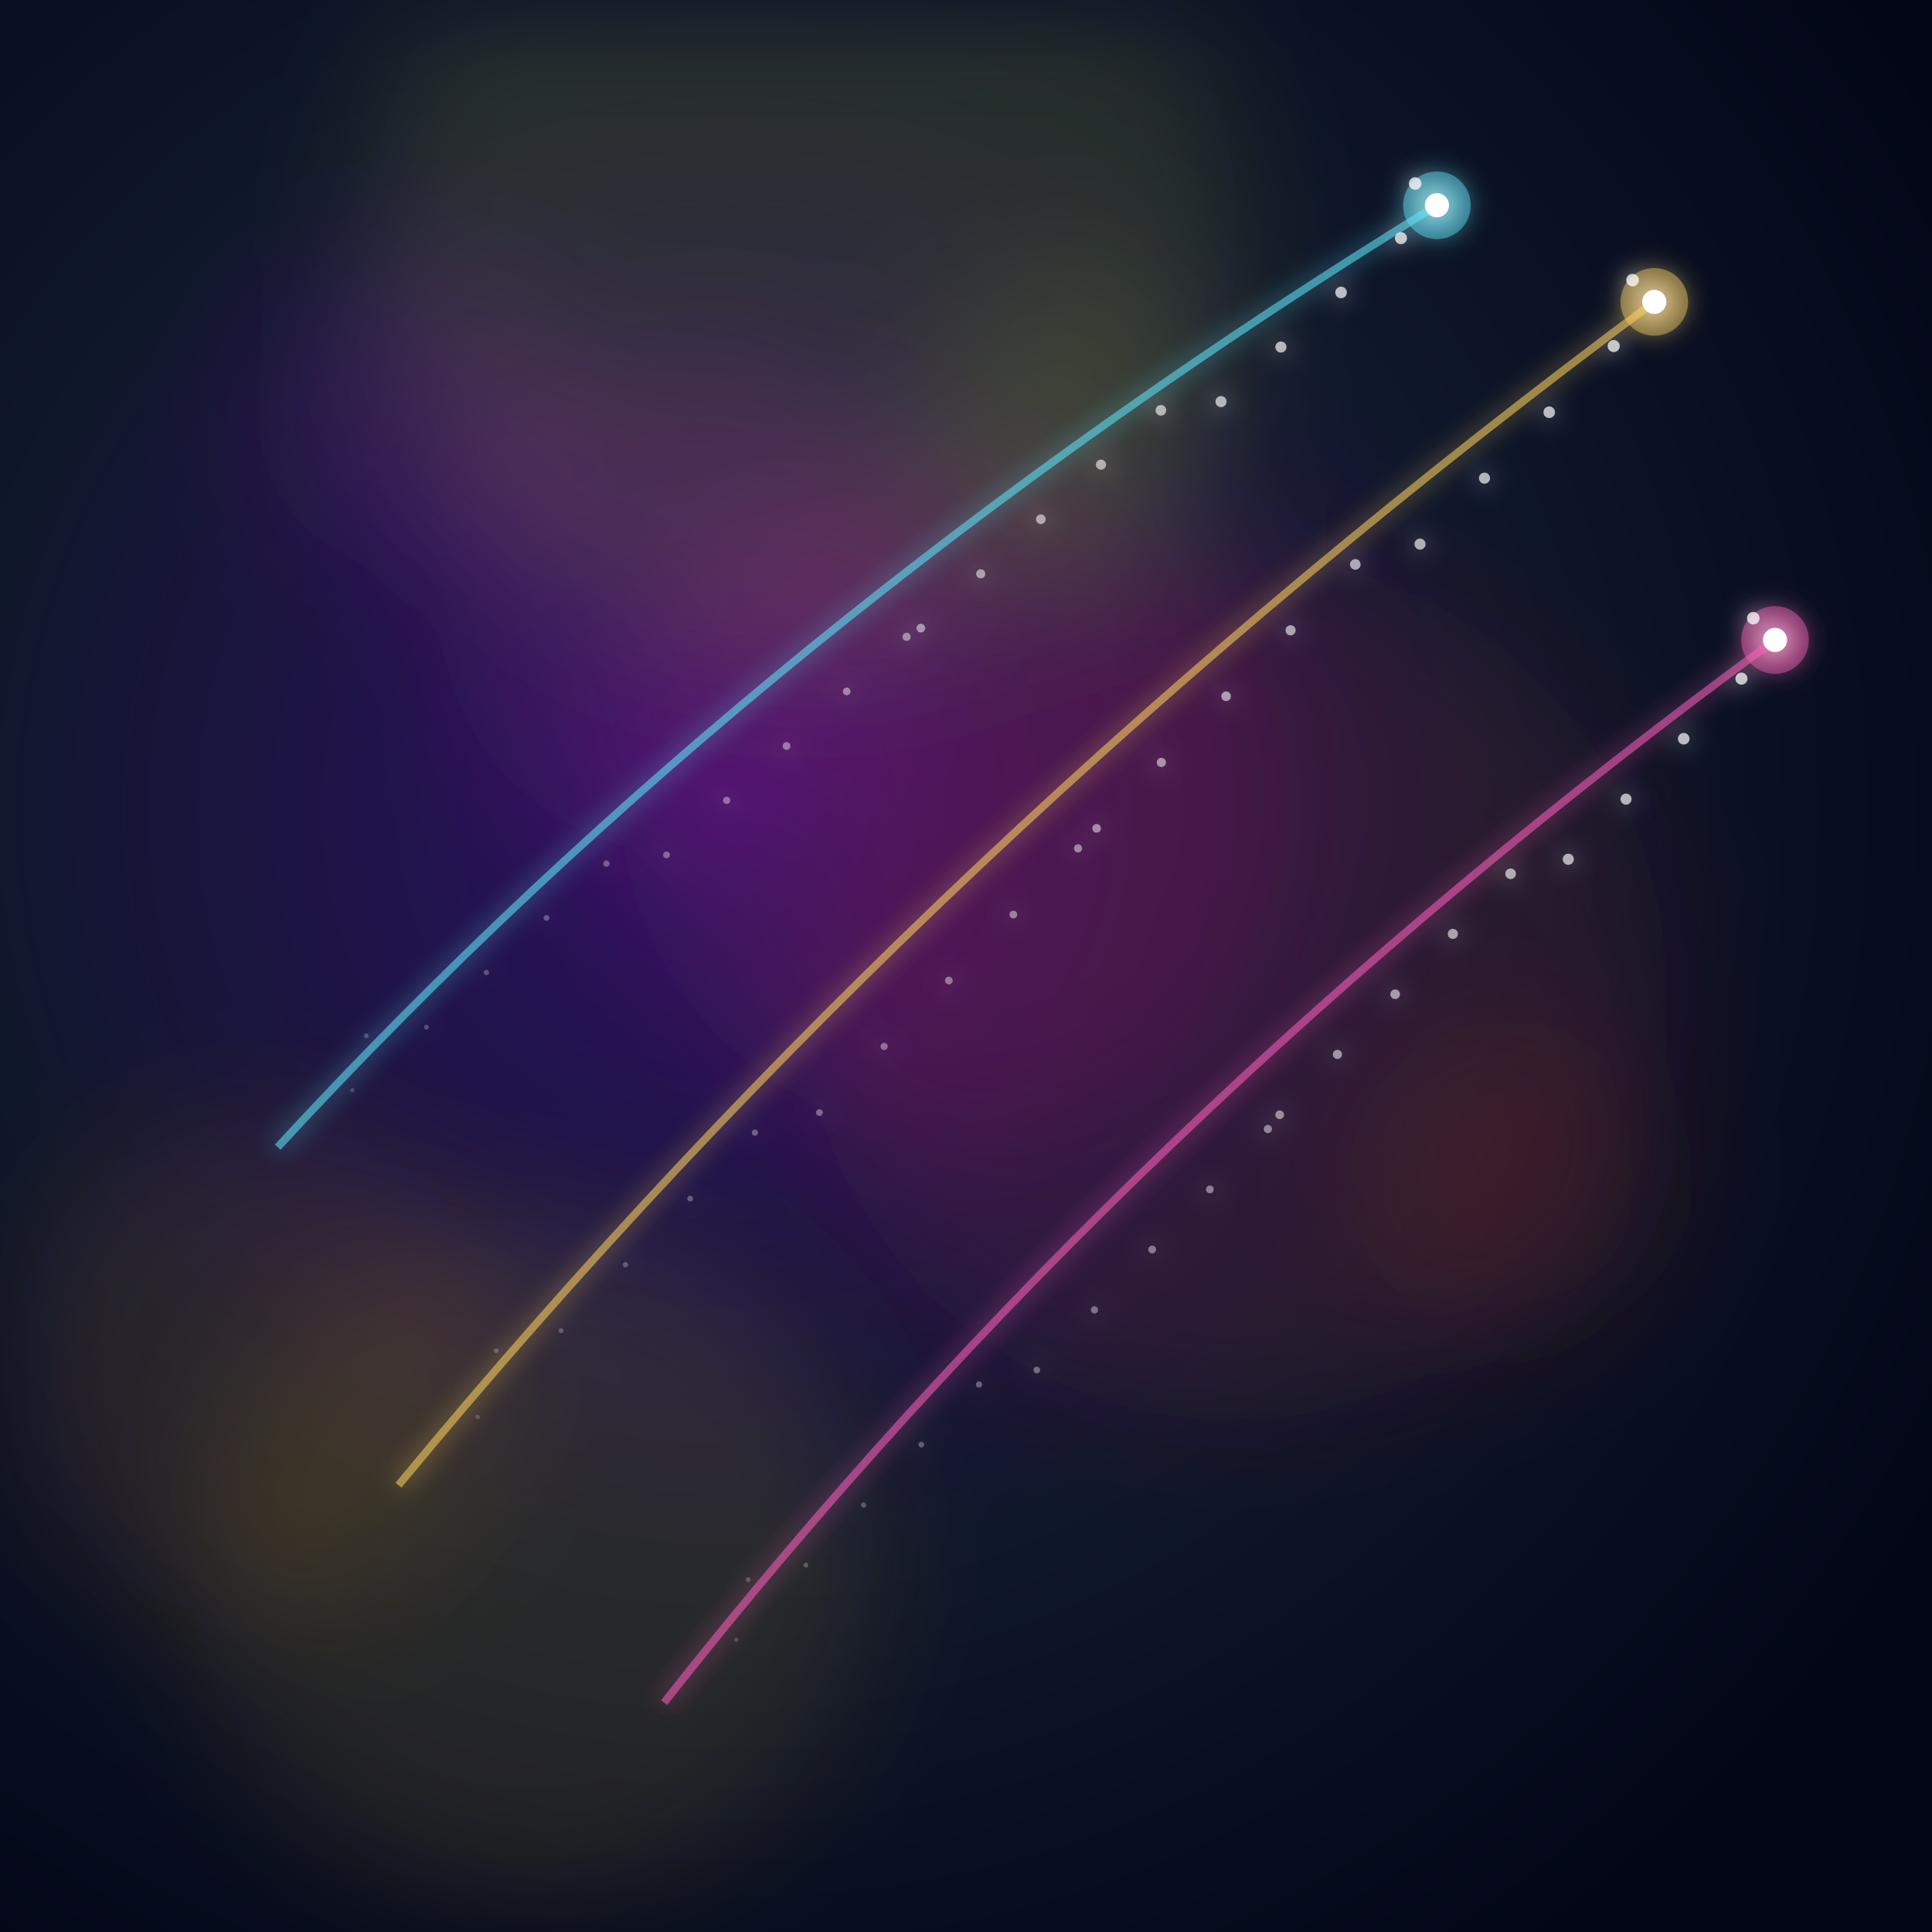
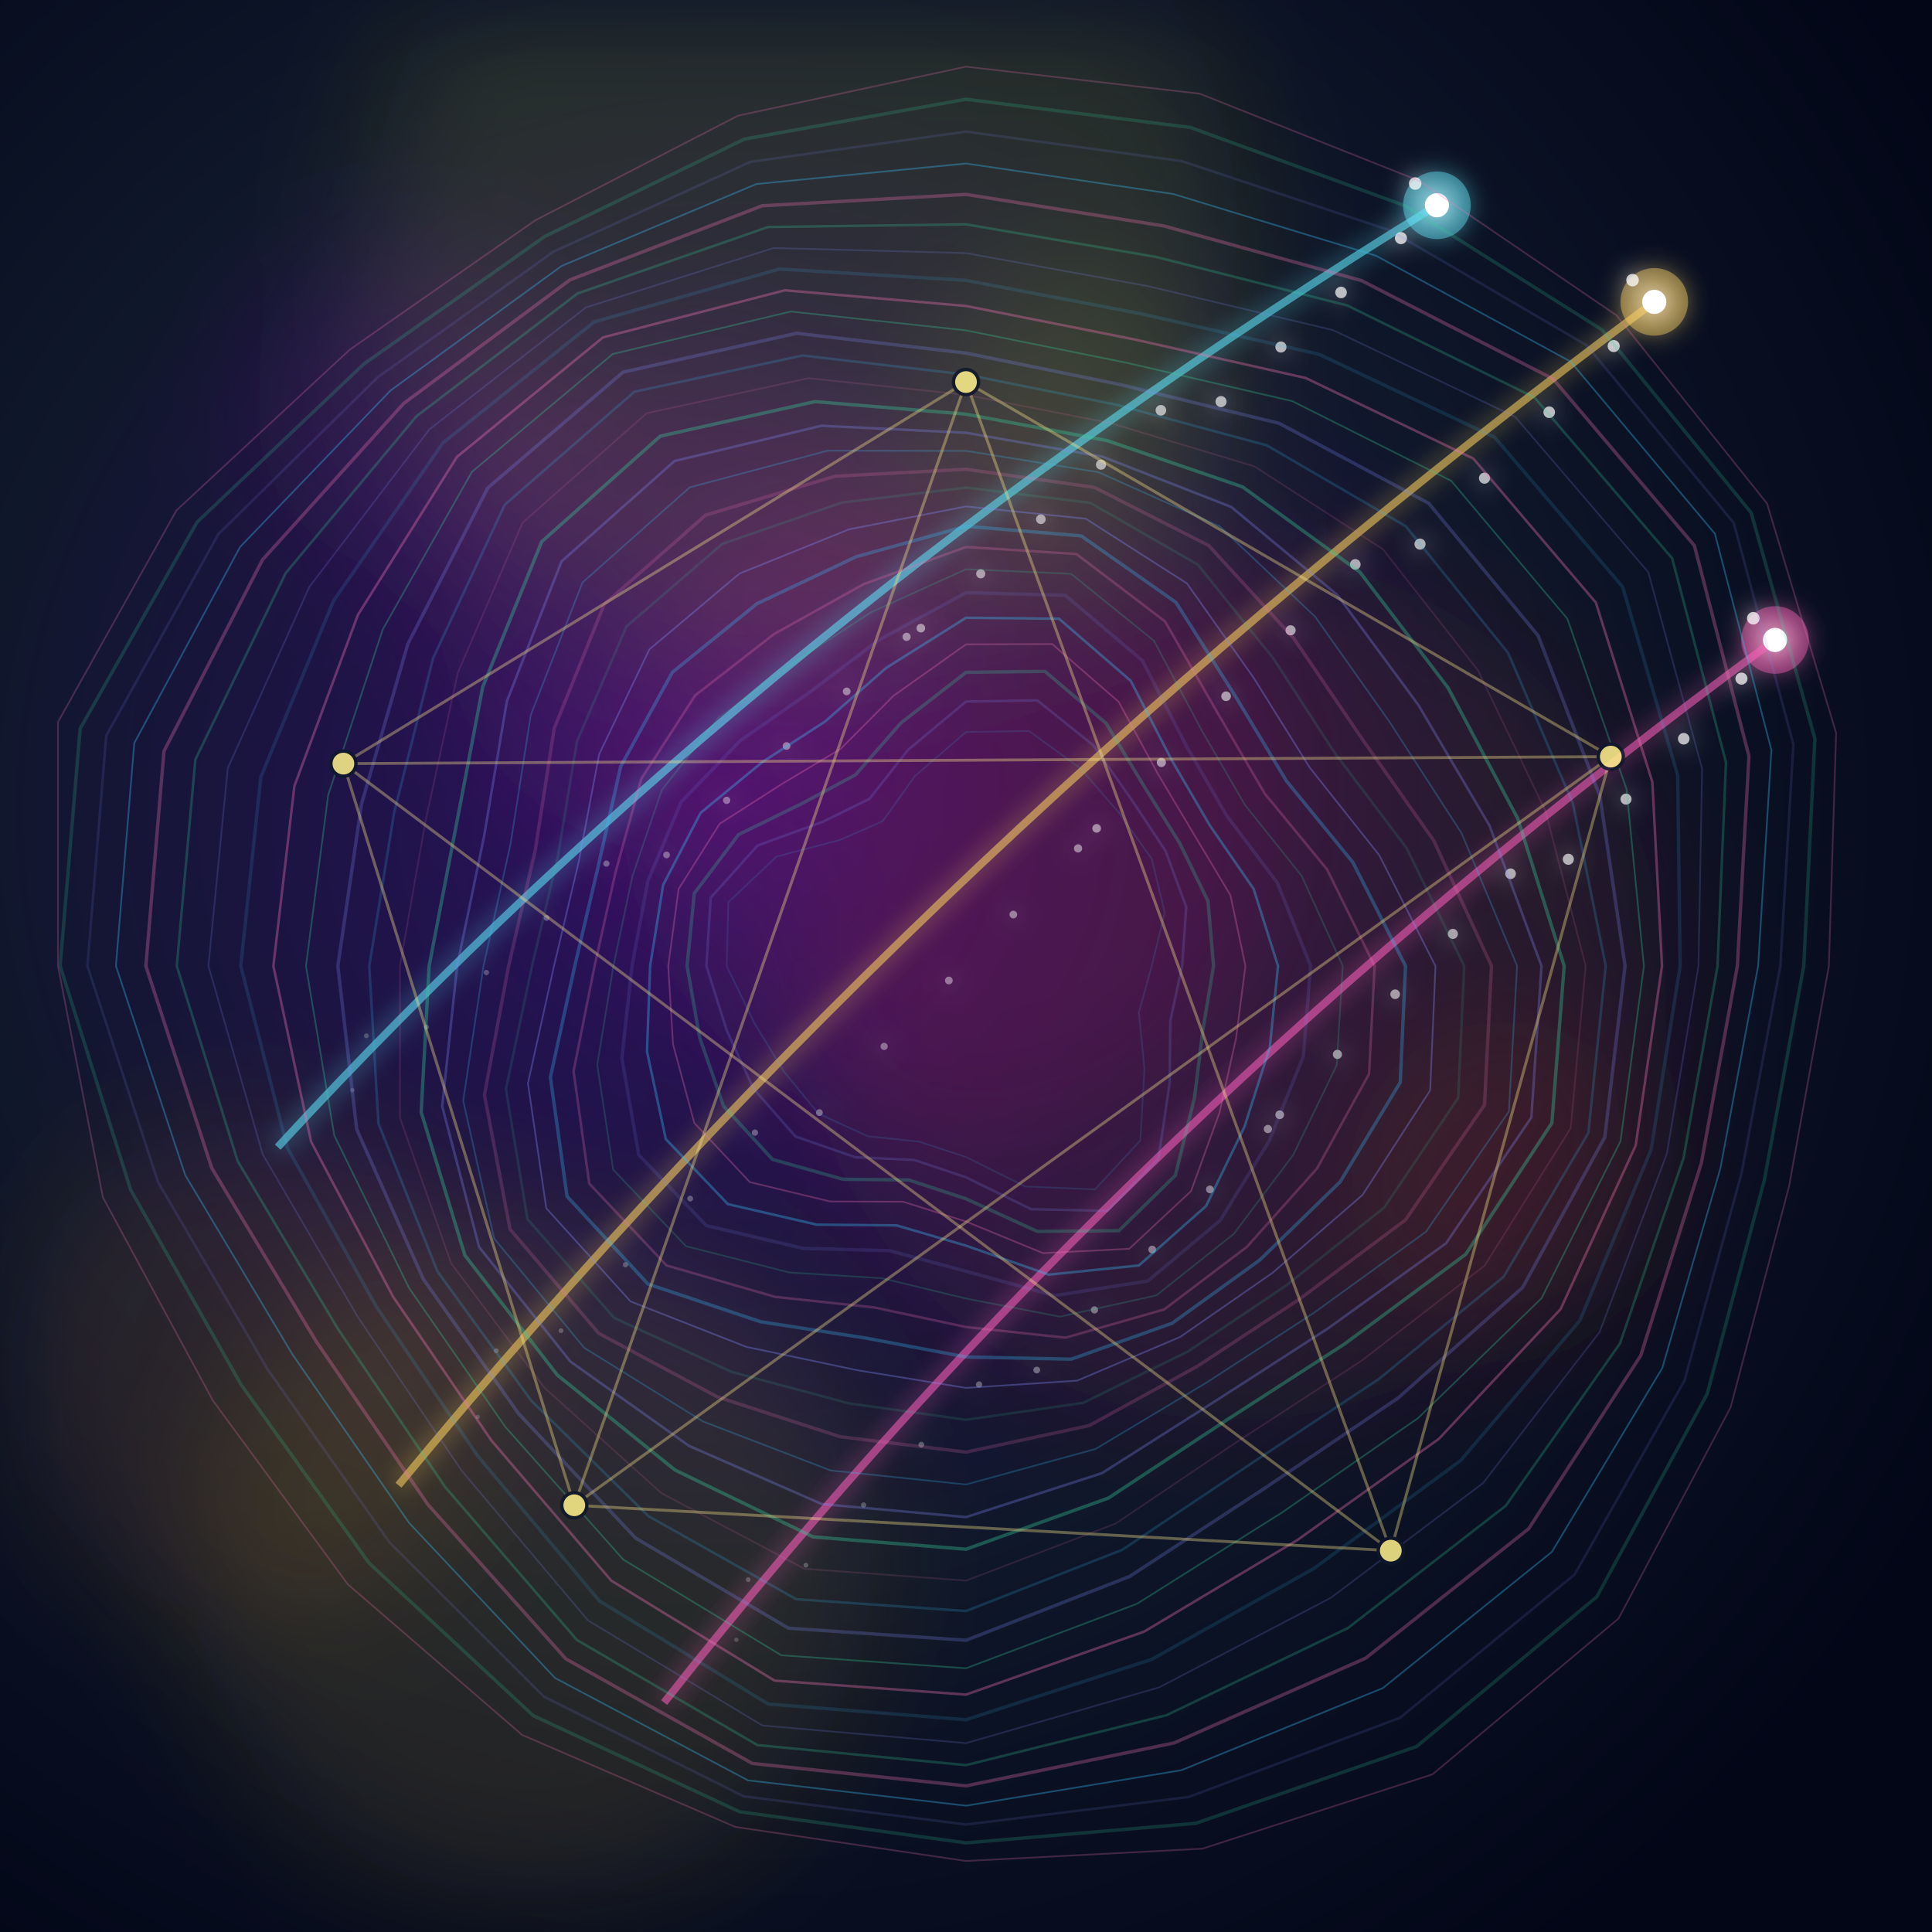
<svg xmlns="http://www.w3.org/2000/svg" viewBox="0 0 800 800" width="800" height="800" role="img" data-bori-self="true" data-nonhuman-form="true" data-pure-creation="true" data-imitation="none" data-self-theme="bori_self_theme_4" data-pe="0.880" data-ev="0.772" data-self-liking="88.91">
  <defs>
    <radialGradient id="f4-bg" cx="38%" cy="42%" r="72%">
      <stop offset="0%" stop-color="#2e1065" />
      <stop offset="55%" stop-color="#0f172a" />
      <stop offset="100%" stop-color="#020617" />
    </radialGradient>
    <filter id="glow">
      <feGaussianBlur stdDeviation="5" result="b" />
      <feMerge>
        <feMergeNode in="b" />
        <feMergeNode in="SourceGraphic" />
      </feMerge>
    </filter>
    <filter id="blur-h">
      <feGaussianBlur stdDeviation="26" />
    </filter>
  </defs>
  <rect width="800" height="800" fill="url(#f4-bg)" />
  <g id="bg_nebula_clouds" filter="url(#blur-h)">
    <circle cx="172" cy="172" r="65" fill="#e62eef" opacity="0.11" />
    <circle cx="285" cy="251" r="103" fill="#ef2ebe" opacity="0.11" />
    <circle cx="398" cy="330" r="141" fill="#ef2e84" opacity="0.11" />
    <circle cx="511" cy="409" r="179" fill="#ef2e4a" opacity="0.11" />
    <circle cx="624" cy="488" r="65" fill="#ef4c2e" opacity="0.11" />
    <circle cx="107" cy="567" r="103" fill="#ef862e" opacity="0.11" />
    <circle cx="220" cy="646" r="141" fill="#efc02e" opacity="0.11" />
    <circle cx="333" cy="95" r="179" fill="#e5ef2e" opacity="0.11" />
    <circle cx="446" cy="174" r="65" fill="#abef2e" opacity="0.11" />
  </g>
  <g id="fg_comets" filter="url(#glow)">
    <path d="M685.0,125.0 Q387.0,346.0 165.0,615.0" fill="none" stroke="#fad161" stroke-width="3.2" opacity="0.55" />
    <circle cx="685.0" cy="125.0" r="14.0" fill="#fad161" opacity="0.42" />
    <circle cx="685.0" cy="125.0" r="5.0" fill="#ffffff" />
    <circle cx="676.0" cy="116.0" r="2.6" fill="#ffffff" opacity="0.75" />
    <circle cx="668.2" cy="143.3" r="2.5" fill="#ffffff" opacity="0.72" />
    <circle cx="641.5" cy="170.7" r="2.4" fill="#ffffff" opacity="0.69" />
    <circle cx="614.7" cy="198.0" r="2.3" fill="#ffffff" opacity="0.66" />
    <circle cx="588.0" cy="225.3" r="2.3" fill="#ffffff" opacity="0.64" />
    <circle cx="561.2" cy="233.7" r="2.2" fill="#ffffff" opacity="0.61" />
    <circle cx="534.4" cy="261.0" r="2.1" fill="#ffffff" opacity="0.58" />
    <circle cx="507.7" cy="288.3" r="2.0" fill="#ffffff" opacity="0.55" />
    <circle cx="480.9" cy="315.7" r="1.9" fill="#ffffff" opacity="0.52" />
    <circle cx="454.1" cy="343.0" r="1.8" fill="#ffffff" opacity="0.49" />
    <circle cx="446.4" cy="351.3" r="1.7" fill="#ffffff" opacity="0.46" />
    <circle cx="419.6" cy="378.7" r="1.6" fill="#ffffff" opacity="0.44" />
    <circle cx="392.9" cy="406.0" r="1.6" fill="#ffffff" opacity="0.41" />
    <circle cx="366.1" cy="433.3" r="1.5" fill="#ffffff" opacity="0.38" />
    <circle cx="339.3" cy="460.7" r="1.4" fill="#ffffff" opacity="0.35" />
    <circle cx="312.6" cy="469.0" r="1.3" fill="#ffffff" opacity="0.32" />
    <circle cx="285.8" cy="496.3" r="1.2" fill="#ffffff" opacity="0.29" />
    <circle cx="259.0" cy="523.7" r="1.1" fill="#ffffff" opacity="0.26" />
    <circle cx="232.3" cy="551.0" r="1.0" fill="#ffffff" opacity="0.24" />
    <circle cx="205.5" cy="559.3" r="1.0" fill="#ffffff" opacity="0.21" />
    <circle cx="197.8" cy="586.7" r="0.9" fill="#ffffff" opacity="0.18" />
    <path d="M595.0,85.0 Q317.0,256.0 115.0,475.0" fill="none" stroke="#61e6fa" stroke-width="3.2" opacity="0.55" />
    <circle cx="595.0" cy="85.0" r="14.0" fill="#61e6fa" opacity="0.42" />
    <circle cx="595.0" cy="85.0" r="5.0" fill="#ffffff" />
    <circle cx="586.0" cy="76.0" r="2.6" fill="#ffffff" opacity="0.75" />
    <circle cx="580.1" cy="98.6" r="2.5" fill="#ffffff" opacity="0.72" />
    <circle cx="555.3" cy="121.1" r="2.4" fill="#ffffff" opacity="0.69" />
    <circle cx="530.4" cy="143.7" r="2.3" fill="#ffffff" opacity="0.66" />
    <circle cx="505.6" cy="166.3" r="2.3" fill="#ffffff" opacity="0.64" />
    <circle cx="480.7" cy="169.9" r="2.2" fill="#ffffff" opacity="0.61" />
    <circle cx="455.9" cy="192.4" r="2.1" fill="#ffffff" opacity="0.58" />
    <circle cx="431.0" cy="215.0" r="2.0" fill="#ffffff" opacity="0.55" />
    <circle cx="406.1" cy="237.6" r="1.9" fill="#ffffff" opacity="0.52" />
    <circle cx="381.3" cy="260.1" r="1.8" fill="#ffffff" opacity="0.49" />
    <circle cx="375.4" cy="263.7" r="1.7" fill="#ffffff" opacity="0.46" />
    <circle cx="350.6" cy="286.3" r="1.6" fill="#ffffff" opacity="0.44" />
    <circle cx="325.7" cy="308.9" r="1.6" fill="#ffffff" opacity="0.41" />
    <circle cx="300.9" cy="331.4" r="1.5" fill="#ffffff" opacity="0.38" />
    <circle cx="276.0" cy="354.0" r="1.4" fill="#ffffff" opacity="0.35" />
    <circle cx="251.1" cy="357.6" r="1.3" fill="#ffffff" opacity="0.32" />
    <circle cx="226.3" cy="380.1" r="1.2" fill="#ffffff" opacity="0.29" />
    <circle cx="201.4" cy="402.7" r="1.1" fill="#ffffff" opacity="0.26" />
    <circle cx="176.6" cy="425.3" r="1.0" fill="#ffffff" opacity="0.24" />
    <circle cx="151.7" cy="428.9" r="1.0" fill="#ffffff" opacity="0.21" />
    <circle cx="145.9" cy="451.4" r="0.9" fill="#ffffff" opacity="0.18" />
    <path d="M735.0,265.0 Q467.0,461.0 275.0,705.0" fill="none" stroke="#fa61ba" stroke-width="3.2" opacity="0.55" />
    <circle cx="735.0" cy="265.0" r="14.0" fill="#fa61ba" opacity="0.42" />
    <circle cx="735.0" cy="265.0" r="5.0" fill="#ffffff" />
    <circle cx="726.0" cy="256.0" r="2.6" fill="#ffffff" opacity="0.75" />
    <circle cx="721.1" cy="281.0" r="2.5" fill="#ffffff" opacity="0.72" />
    <circle cx="697.2" cy="305.9" r="2.4" fill="#ffffff" opacity="0.69" />
    <circle cx="673.3" cy="330.9" r="2.3" fill="#ffffff" opacity="0.66" />
    <circle cx="649.4" cy="355.8" r="2.3" fill="#ffffff" opacity="0.64" />
    <circle cx="625.5" cy="361.8" r="2.2" fill="#ffffff" opacity="0.61" />
    <circle cx="601.6" cy="386.7" r="2.1" fill="#ffffff" opacity="0.58" />
    <circle cx="577.7" cy="411.7" r="2.0" fill="#ffffff" opacity="0.55" />
    <circle cx="553.8" cy="436.6" r="1.9" fill="#ffffff" opacity="0.52" />
    <circle cx="529.9" cy="461.6" r="1.8" fill="#ffffff" opacity="0.49" />
    <circle cx="525.0" cy="467.5" r="1.7" fill="#ffffff" opacity="0.46" />
    <circle cx="501.0" cy="492.5" r="1.6" fill="#ffffff" opacity="0.44" />
    <circle cx="477.1" cy="517.4" r="1.6" fill="#ffffff" opacity="0.41" />
    <circle cx="453.2" cy="542.4" r="1.5" fill="#ffffff" opacity="0.38" />
    <circle cx="429.3" cy="567.3" r="1.4" fill="#ffffff" opacity="0.35" />
    <circle cx="405.4" cy="573.3" r="1.3" fill="#ffffff" opacity="0.32" />
    <circle cx="381.5" cy="598.2" r="1.2" fill="#ffffff" opacity="0.29" />
    <circle cx="357.6" cy="623.2" r="1.1" fill="#ffffff" opacity="0.26" />
    <circle cx="333.7" cy="648.1" r="1.0" fill="#ffffff" opacity="0.24" />
    <circle cx="309.8" cy="654.1" r="1.0" fill="#ffffff" opacity="0.21" />
    <circle cx="304.9" cy="679.0" r="0.9" fill="#ffffff" opacity="0.18" />
  </g>
+   <g id="lived_state_harmonic_lattice" opacity="0.86">
+     <path d="M476.9,400.0 L471.6,419.2 L473.9,442.7 L472.2,472.2 L453.4,492.5 L424.5,491.3 L400.0,479.1 L380.5,472.7 L359.3,470.5 L338.9,461.1 L324.5,443.6 L312.3,423.5 L300.9,400.0 L301.6,373.6 L321.5,354.7 L347.8,347.8 L365.4,340.1 L378.9,321.3 L400.0,303.1 L426.1,302.7 L447.3,318.1 L463.4,336.6 L476.9,355.6 L482.3,377.9 L476.9,400.0 Z" fill="none" stroke="#38bdf8" stroke-width="0.70" opacity="0.16" />
+     <path d="M489.5,400.0 L484.6,422.7 L484.3,448.6 L479.7,479.7 L458.5,501.4 L427.0,500.7 L400.0,487.5 L378.5,480.3 L354.2,479.2 L329.4,470.6 L312.0,450.8 L300.9,426.6 L292.5,400.0 L294.3,371.7 L313.7,350.1 L340.4,340.4 L360.0,330.8 L376.0,310.5 L400.0,290.5 L429.5,290.0 L452.7,308.6 L468.7,331.3 L482.6,352.3 L491.2,375.6 L489.5,400.0 Z" fill="none" stroke="#818cf8" stroke-width="1.05" opacity="0.22" />
+     <path d="M502.5,400.0 L498.1,426.3 L494.6,454.6 L486.7,486.7 L463.3,509.6 L429.5,509.9 L400.0,496.4 L376.3,488.6 L349.0,488.3 L319.9,480.1 L299.6,458.0 L289.7,429.6 L284.5,400.0 L287.5,369.9 L305.8,345.6 L332.5,332.5 L354.3,320.8 L373.0,299.4 L400.0,278.4 L432.7,278.0 L458.0,299.5 L474.0,326.0 L488.4,349.0 L500.2,373.1 L502.5,400.0 Z" fill="none" stroke="#34d399" stroke-width="1.40" opacity="0.28" />
+     <path d="M515.7,400.0 L511.8,430.0 L505.0,460.6 L493.2,493.2 L467.6,517.1 L431.9,518.9 L400.0,505.8 L373.9,497.6 L343.7,497.5 L310.5,489.5 L287.5,465.0 L278.7,432.5 L276.7,400.0 L281.0,368.1 L298.0,341.1 L324.3,324.3 L348.1,310.1 L370.0,288.1 L400.0,266.8 L435.7,266.7 L463.2,290.6 L479.5,320.5 L494.4,345.5 L509.5,370.7 L515.7,400.0 Z" fill="none" stroke="#f472b6" stroke-width="0.70" opacity="0.34" />
+     <path d="M529.2,400.0 L525.8,433.7 L515.3,466.6 L499.4,499.4 L471.6,524.0 L434.2,527.8 L400.0,515.8 L371.2,507.4 L338.2,507.1 L301.4,498.6 L275.7,471.7 L267.9,435.4 L269.2,400.0 L274.6,366.4 L290.1,336.6 L315.6,315.6 L341.6,298.8 L366.9,276.6 L400.0,255.8 L438.5,256.2 L468.2,281.9 L485.2,314.8 L500.9,341.7 L519.1,368.1 L529.2,400.0 Z" fill="none" stroke="#38bdf8" stroke-width="1.05" opacity="0.40" />
+     <path d="M542.7,400.0 L539.7,437.4 L525.5,472.5 L505.3,505.3 L475.3,530.4 L436.6,536.5 L400.0,526.4 L368.4,517.9 L332.5,516.9 L292.5,507.5 L264.5,478.2 L257.5,438.2 L261.7,400.0 L268.3,364.7 L282.1,332.0 L306.6,306.6 L334.8,287.0 L363.8,265.1 L400.0,245.4 L441.1,246.5 L473.0,273.5 L491.2,308.8 L507.9,337.7 L528.9,365.5 L542.7,400.0 Z" fill="none" stroke="#818cf8" stroke-width="1.40" opacity="0.16" />
+     <path d="M556.0,400.0 L553.5,441.1 L535.5,478.2 L510.9,510.9 L478.8,536.4 L438.9,545.2 L400.0,537.7 L365.3,529.3 L326.8,526.9 L284.0,516.0 L253.9,484.3 L247.3,440.9 L254.0,400.0 L261.8,363.0 L274.0,327.2 L297.4,297.4 L327.8,274.9 L360.7,253.5 L400.0,235.7 L443.5,237.6 L477.8,265.3 L497.6,302.4 L515.5,333.3 L539.0,362.7 L556.0,400.0 Z" fill="none" stroke="#34d399" stroke-width="0.70" opacity="0.22" />
+     <path d="M569.2,400.0 L566.9,444.7 L545.3,483.9 L516.3,516.3 L482.1,542.2 L441.2,553.9 L400.0,549.5 L362.1,541.4 L320.9,537.0 L276.0,524.0 L244.0,490.1 L237.5,443.6 L246.2,400.0 L254.9,361.1 L265.6,322.4 L287.9,287.9 L320.6,262.5 L357.6,241.9 L400.0,226.5 L445.7,229.4 L482.4,257.3 L504.4,295.6 L523.7,328.6 L549.5,360.0 L569.2,400.0 Z" fill="none" stroke="#f472b6" stroke-width="1.05" opacity="0.28" />
+     <path d="M582.0,400.0 L579.8,448.2 L554.9,489.4 L521.7,521.7 L485.4,547.9 L443.6,562.8 L400.0,561.9 L358.7,554.1 L314.9,547.3 L268.3,531.7 L234.8,495.4 L227.9,446.1 L238.0,400.0 L247.6,359.2 L257.0,317.4 L278.4,278.4 L313.4,250.0 L354.6,230.5 L400.0,217.9 L447.7,221.9 L486.9,249.4 L511.6,288.4 L532.7,323.4 L560.2,357.1 L582.0,400.0 Z" fill="none" stroke="#38bdf8" stroke-width="1.40" opacity="0.34" />
+     <path d="M594.4,400.0 L592.2,451.5 L564.2,494.8 L527.0,527.0 L488.7,553.6 L446.0,571.7 L400.0,574.7 L355.1,567.4 L309.0,557.7 L261.1,538.9 L226.2,500.3 L218.6,448.6 L229.4,400.0 L239.6,357.0 L248.1,312.3 L268.9,268.9 L306.2,237.5 L351.5,219.2 L400.0,209.7 L449.6,214.8 L491.5,241.6 L519.2,280.8 L542.3,317.8 L571.1,354.1 L594.4,400.0 Z" fill="none" stroke="#818cf8" stroke-width="0.70" opacity="0.40" />
+     <path d="M606.3,400.0 L603.8,454.6 L573.2,500.0 L532.4,532.4 L492.1,559.5 L448.5,580.9 L400.0,587.9 L351.5,581.1 L303.0,568.1 L254.3,545.7 L218.4,504.8 L209.5,451.0 L220.3,400.0 L231.0,354.7 L238.9,307.0 L259.4,259.4 L299.1,225.2 L348.6,208.1 L400.0,201.9 L451.4,208.2 L496.0,233.8 L527.3,272.7 L552.7,311.8 L582.4,351.1 L606.3,400.0 Z" fill="none" stroke="#34d399" stroke-width="1.05" opacity="0.16" />
+     <path d="M617.6,400.0 L614.7,457.5 L582.0,505.1 L538.0,538.0 L495.7,565.8 L451.0,590.3 L400.0,601.3 L347.8,594.9 L297.0,578.4 L247.9,552.1 L211.2,509.0 L200.6,453.4 L210.6,400.0 L221.6,352.2 L229.5,301.6 L250.2,250.2 L292.2,213.3 L345.7,197.2 L400.0,194.3 L453.1,201.8 L500.5,225.9 L535.7,264.3 L563.7,305.5 L593.7,348.1 L617.6,400.0 Z" fill="none" stroke="#f472b6" stroke-width="1.40" opacity="0.22" />
+     <path d="M628.2,400.0 L624.8,460.2 L590.5,510.0 L543.8,543.8 L499.6,572.5 L453.6,600.0 L400.0,614.7 L344.0,608.9 L291.1,588.6 L241.9,558.1 L204.6,512.8 L191.8,455.8 L200.2,400.0 L211.4,349.5 L219.8,296.0 L241.2,241.2 L285.6,201.8 L342.8,186.6 L400.0,186.7 L454.8,195.5 L505.1,218.0 L544.6,255.4 L575.3,298.8 L605.2,345.0 L628.2,400.0 Z" fill="none" stroke="#38bdf8" stroke-width="0.70" opacity="0.28" />
+     <path d="M638.3,400.0 L634.1,462.7 L598.8,514.8 L550.0,550.0 L503.8,579.8 L456.3,610.0 L400.0,628.2 L340.3,622.8 L285.3,598.7 L236.2,563.8 L198.4,516.4 L183.1,458.1 L189.3,400.0 L200.4,346.5 L209.9,290.3 L232.5,232.5 L279.3,190.9 L340.1,176.3 L400.0,179.2 L456.5,189.1 L509.8,209.9 L553.7,246.3 L587.3,291.9 L616.8,341.9 L638.3,400.0 Z" fill="none" stroke="#818cf8" stroke-width="1.05" opacity="0.34" />
+     <path d="M647.7,400.0 L642.6,465.0 L606.9,519.4 L556.6,556.6 L508.4,587.7 L459.0,620.3 L400.0,641.5 L336.7,636.4 L279.5,608.7 L230.7,569.3 L192.5,519.8 L174.4,460.5 L177.7,400.0 L188.6,343.4 L199.9,284.4 L224.3,224.3 L273.4,180.6 L337.4,166.3 L400.0,171.5 L458.3,182.4 L514.5,201.6 L563.1,236.9 L599.6,284.8 L628.4,338.8 L647.7,400.0 Z" fill="none" stroke="#34d399" stroke-width="1.40" opacity="0.40" />
+     <path d="M656.6,400.0 L650.4,467.1 L614.8,524.0 L563.6,563.6 L513.3,596.3 L461.9,630.9 L400.0,654.5 L333.1,649.6 L273.9,618.3 L225.4,574.6 L186.8,523.1 L165.6,462.8 L165.6,400.0 L176.2,340.0 L189.6,278.5 L216.4,216.4 L267.8,171.1 L334.8,156.6 L400.0,163.5 L460.2,175.3 L519.4,193.1 L572.6,227.4 L612.0,277.6 L639.9,335.7 L656.6,400.0 Z" fill="none" stroke="#f472b6" stroke-width="0.70" opacity="0.16" />
+     <path d="M664.9,400.0 L657.7,469.1 L622.7,528.6 L571.0,571.0 L518.7,605.6 L464.8,641.7 L400.0,667.1 L329.7,662.2 L268.5,627.8 L220.0,580.0 L181.1,526.4 L156.7,465.2 L152.9,400.0 L163.2,336.5 L179.3,272.6 L209.0,209.0 L262.7,162.2 L332.3,147.2 L400.0,155.1 L462.3,167.6 L524.5,184.4 L582.1,217.9 L624.5,270.4 L651.3,332.7 L664.9,400.0 Z" fill="none" stroke="#38bdf8" stroke-width="1.05" opacity="0.22" />
+     <path d="M672.9,400.0 L664.5,470.9 L630.5,533.1 L578.9,578.9 L524.5,615.7 L467.7,652.8 L400.0,679.2 L326.5,674.2 L263.2,636.9 L214.7,585.3 L175.3,529.7 L147.7,467.6 L139.9,400.0 L149.7,332.9 L168.9,266.6 L202.0,202.0 L258.0,154.1 L329.8,138.0 L400.0,146.2 L464.5,159.4 L529.7,175.3 L591.6,208.4 L636.9,263.2 L662.5,329.7 L672.9,400.0 Z" fill="none" stroke="#818cf8" stroke-width="1.40" opacity="0.28" />
+     <path d="M680.7,400.0 L671.0,472.6 L638.3,537.6 L587.2,587.2 L530.7,626.4 L470.8,664.1 L400.0,690.8 L323.5,685.4 L258.1,645.8 L209.2,590.8 L169.3,533.2 L138.4,470.1 L126.7,400.0 L135.9,329.2 L158.5,260.6 L195.4,195.4 L253.7,146.6 L327.4,129.0 L400.0,136.8 L466.9,150.3 L535.1,166.1 L600.9,199.1 L649.0,256.2 L673.5,326.7 L680.7,400.0 Z" fill="none" stroke="#34d399" stroke-width="0.70" opacity="0.34" />
+     <path d="M688.2,400.0 L677.3,474.3 L646.2,542.1 L595.8,595.8 L537.2,637.7 L473.8,675.6 L400.0,701.7 L320.7,695.9 L253.1,654.5 L203.5,596.5 L162.8,537.0 L128.8,472.7 L113.2,400.0 L121.9,325.5 L148.2,254.6 L189.2,189.2 L249.7,139.7 L325.0,120.2 L400.0,126.7 L469.5,140.5 L540.6,156.5 L610.1,189.9 L660.8,249.5 L684.2,323.8 L688.2,400.0 Z" fill="none" stroke="#f472b6" stroke-width="1.05" opacity="0.40" />
+     <path d="M695.7,400.0 L683.7,476.0 L654.2,546.8 L604.8,604.8 L544.0,649.5 L476.9,687.1 L400.0,712.1 L318.1,705.6 L248.2,662.9 L197.5,602.5 L155.8,541.0 L119.0,475.3 L99.7,400.0 L108.0,321.8 L138.1,248.8 L183.4,183.4 L246.0,133.3 L322.7,111.4 L400.0,116.1 L472.4,129.9 L546.2,146.7 L618.9,181.1 L671.9,243.0 L694.7,321.0 L695.7,400.0 Z" fill="none" stroke="#38bdf8" stroke-width="1.40" opacity="0.16" />
+     <path d="M703.3,400.0 L690.2,477.8 L662.4,551.5 L614.1,614.1 L551.1,661.6 L480.0,698.7 L400.0,721.8 L315.7,714.5 L243.5,671.0 L191.1,608.9 L148.2,545.4 L108.8,478.0 L86.3,400.0 L94.3,318.1 L128.1,243.0 L177.8,177.8 L242.6,127.3 L320.3,102.7 L400.0,104.8 L475.4,118.5 L552.0,136.7 L627.4,172.6 L682.5,236.9 L704.8,318.3 L703.3,400.0 Z" fill="none" stroke="#818cf8" stroke-width="0.70" opacity="0.22" />
+     <path d="M711.2,400.0 L697.1,479.6 L670.8,556.3 L623.5,623.5 L558.2,674.1 L483.1,710.2 L400.0,730.9 L313.6,722.6 L238.9,679.1 L184.3,615.7 L139.9,550.2 L98.4,480.8 L73.2,400.0 L80.9,314.5 L118.3,237.3 L172.4,172.4 L239.2,121.5 L318.0,94.0 L400.0,92.9 L478.7,106.4 L557.9,126.5 L635.4,164.6 L692.4,231.2 L714.7,315.7 L711.2,400.0 Z" fill="none" stroke="#34d399" stroke-width="1.05" opacity="0.28" />
+     <path d="M719.4,400.0 L704.5,481.6 L679.4,561.3 L633.0,633.0 L565.5,686.6 L486.2,721.7 L400.0,739.5 L311.5,730.2 L234.3,686.9 L177.1,622.9 L130.9,555.4 L87.7,483.7 L60.4,400.0 L67.9,311.0 L108.7,231.8 L167.1,167.1 L236.0,115.9 L315.6,85.2 L400.0,80.5 L482.1,93.6 L563.8,116.2 L643.1,156.9 L701.6,225.9 L724.2,313.1 L719.4,400.0 Z" fill="none" stroke="#f472b6" stroke-width="1.40" opacity="0.34" />
+     <path d="M728.0,400.0 L712.4,483.7 L688.3,566.5 L642.6,642.6 L572.6,699.0 L489.2,733.0 L400.0,747.7 L309.7,737.2 L229.8,694.8 L169.4,630.6 L121.2,561.0 L76.7,486.6 L48.0,400.0 L55.6,307.7 L99.4,226.5 L161.7,161.7 L232.6,110.1 L313.2,76.2 L400.0,67.7 L485.7,80.3 L569.8,105.9 L650.3,149.7 L710.1,221.0 L733.5,310.6 L728.0,400.0 Z" fill="none" stroke="#38bdf8" stroke-width="0.70" opacity="0.40" />
+     <path d="M737.2,400.0 L721.1,486.0 L697.5,571.7 L652.0,652.0 L579.7,711.3 L492.2,744.1 L400.0,755.5 L307.9,743.8 L225.3,702.6 L161.3,638.7 L110.8,567.0 L65.5,489.6 L36.2,400.0 L44.0,304.6 L90.4,221.2 L156.3,156.3 L229.2,104.2 L310.8,67.0 L400.0,54.5 L489.3,66.7 L575.8,95.5 L657.0,143.0 L717.9,216.5 L742.6,308.2 L737.2,400.0 Z" fill="none" stroke="#818cf8" stroke-width="1.05" opacity="0.16" />
+     <path d="M746.9,400.0 L730.6,488.6 L706.9,577.2 L661.2,661.2 L586.6,723.2 L495.1,755.0 L400.0,763.1 L306.2,750.2 L220.8,710.4 L152.8,647.2 L99.8,573.3 L54.1,492.7 L24.9,400.0 L33.2,301.7 L81.6,216.2 L150.7,150.7 L225.6,97.9 L308.2,57.6 L400.0,41.1 L493.0,52.8 L581.8,85.2 L663.4,136.6 L725.1,212.3 L751.5,305.8 L746.9,400.0 Z" fill="none" stroke="#34d399" stroke-width="1.40" opacity="0.22" />
+     <path d="M757.3,400.0 L740.8,491.3 L716.6,582.8 L670.2,670.2 L593.2,734.7 L497.9,765.5 L400.0,770.6 L304.5,756.5 L216.2,718.4 L144.0,656.0 L88.2,580.0 L42.6,495.8 L24.0,400.0 L24.0,299.0 L73.1,211.3 L144.8,144.8 L221.7,91.2 L305.6,47.9 L400.0,27.6 L496.8,38.8 L587.7,74.9 L669.4,130.6 L731.7,208.5 L760.3,303.5 L757.3,400.0 Z" fill="none" stroke="#f472b6" stroke-width="0.70" opacity="0.28" />
+     <line x1="400.0" y1="158.2" x2="667.0" y2="313.3" stroke="#fde68a" stroke-width="1.2" opacity="0.42" />
+     <line x1="400.0" y1="158.2" x2="575.9" y2="642.1" stroke="#fde68a" stroke-width="1.2" opacity="0.42" />
+     <line x1="400.0" y1="158.2" x2="237.8" y2="623.3" stroke="#fde68a" stroke-width="1.2" opacity="0.42" />
+     <line x1="400.0" y1="158.2" x2="142.2" y2="316.2" stroke="#fde68a" stroke-width="1.2" opacity="0.42" />
+     <line x1="667.0" y1="313.3" x2="575.9" y2="642.1" stroke="#fde68a" stroke-width="1.2" opacity="0.42" />
+     <line x1="667.0" y1="313.3" x2="237.8" y2="623.3" stroke="#fde68a" stroke-width="1.2" opacity="0.42" />
+     <line x1="667.0" y1="313.3" x2="142.2" y2="316.2" stroke="#fde68a" stroke-width="1.2" opacity="0.42" />
+     <line x1="575.9" y1="642.1" x2="237.8" y2="623.3" stroke="#fde68a" stroke-width="1.2" opacity="0.42" />
+     <line x1="575.9" y1="642.1" x2="142.2" y2="316.2" stroke="#fde68a" stroke-width="1.2" opacity="0.42" />
+     <line x1="237.8" y1="623.3" x2="142.2" y2="316.2" stroke="#fde68a" stroke-width="1.2" opacity="0.42" />
+     <circle cx="400.0" cy="158.2" r="5.2" fill="#fef08a" stroke="#0f172a" stroke-width="1.4" />
+     <circle cx="667.0" cy="313.3" r="5.2" fill="#fef08a" stroke="#0f172a" stroke-width="1.4" />
+     <circle cx="575.9" cy="642.1" r="5.2" fill="#fef08a" stroke="#0f172a" stroke-width="1.4" />
+     <circle cx="237.8" cy="623.3" r="5.2" fill="#fef08a" stroke="#0f172a" stroke-width="1.4" />
+     <circle cx="142.2" cy="316.2" r="5.2" fill="#fef08a" stroke="#0f172a" stroke-width="1.4" />
+   </g>
</svg>
